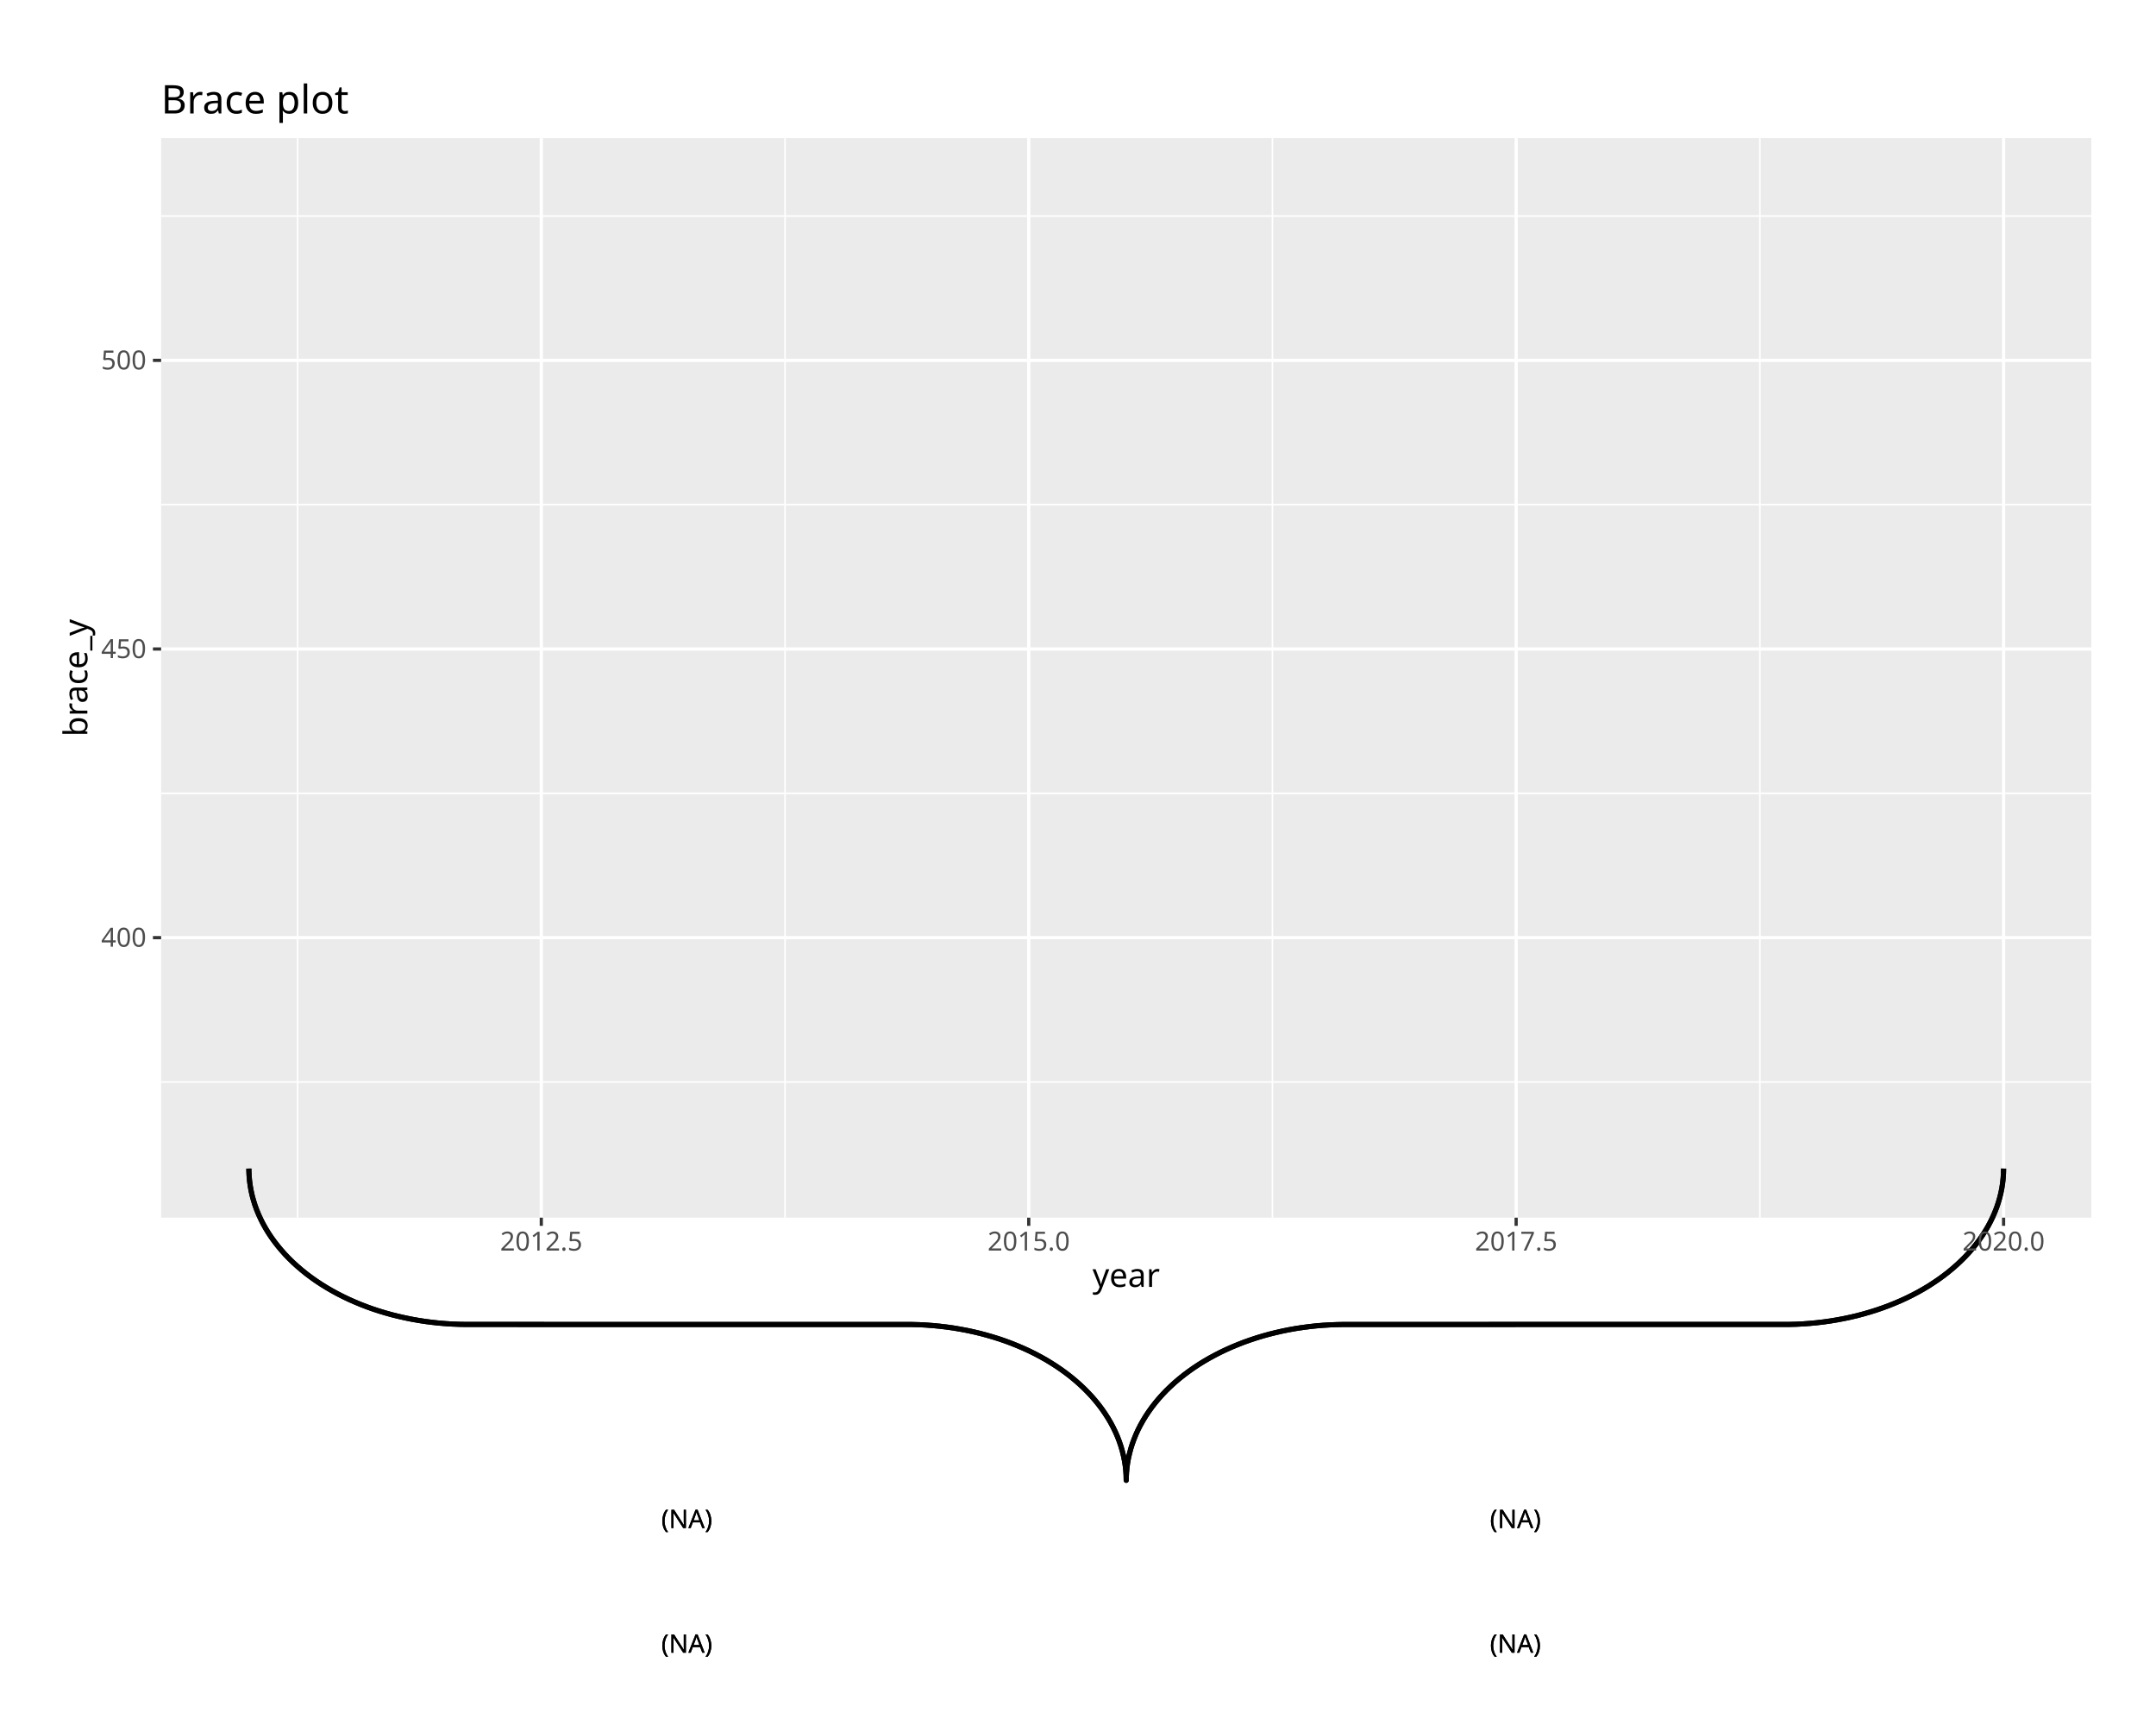
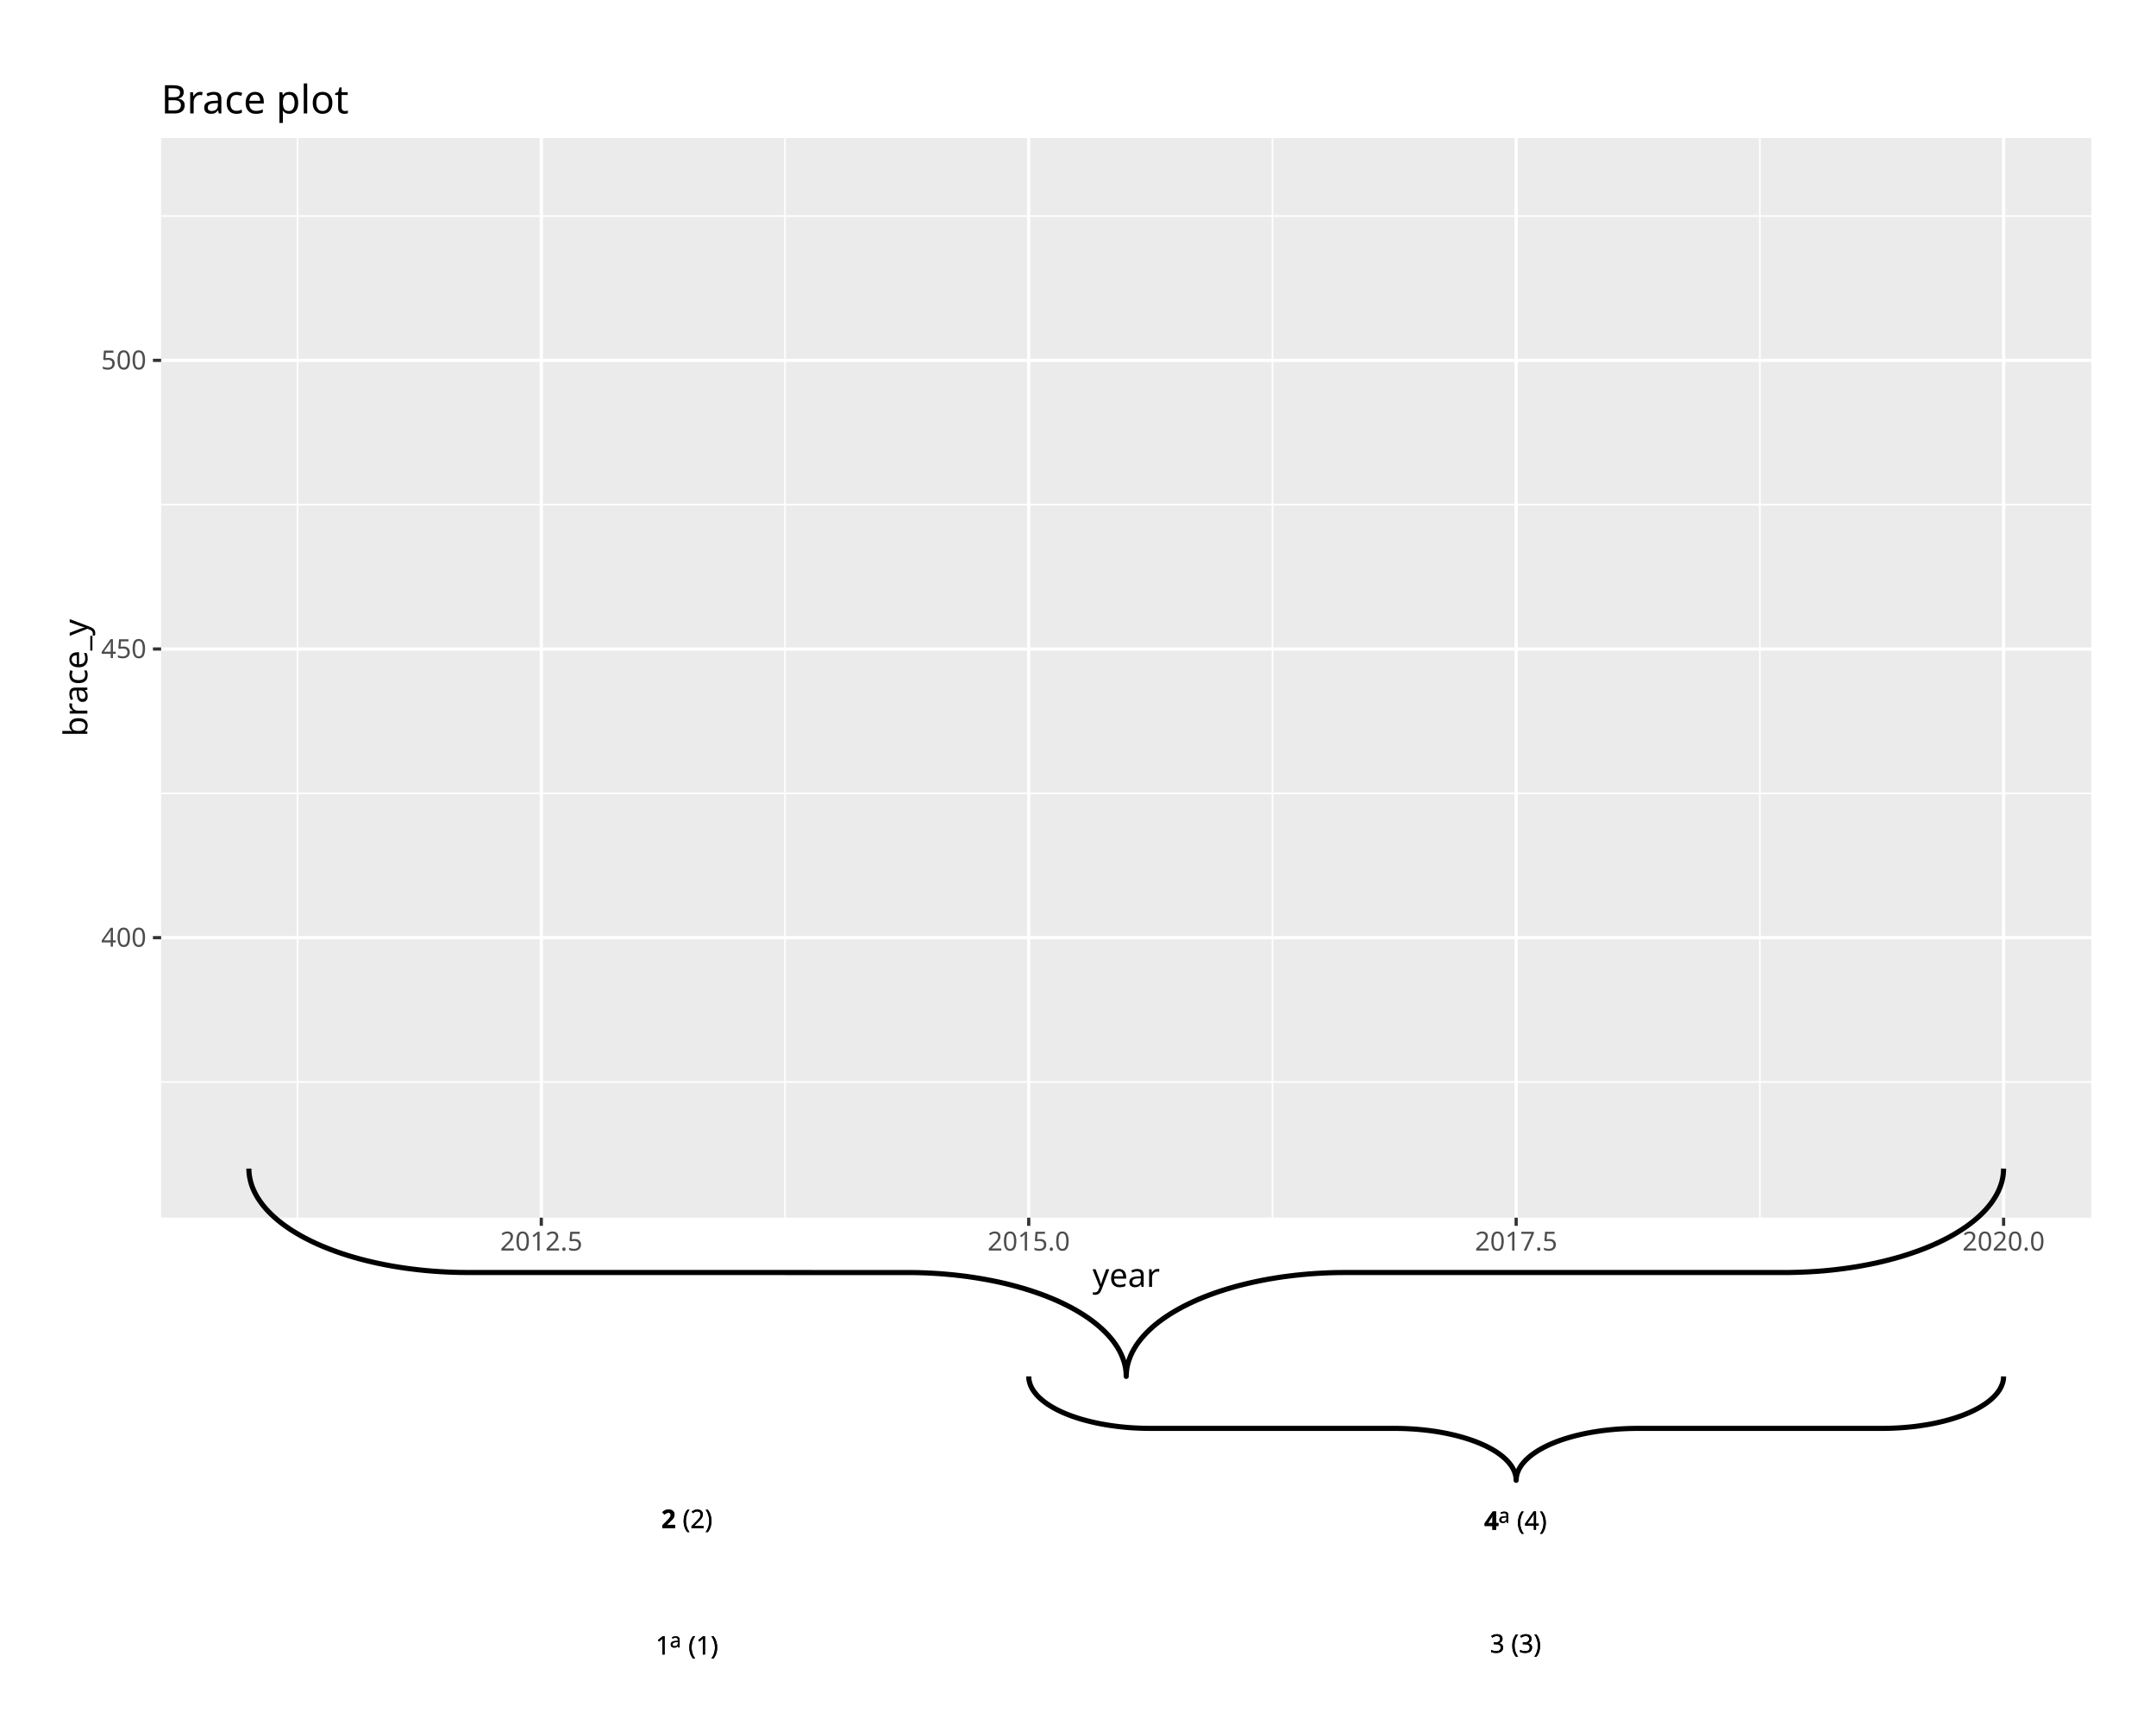
<svg xmlns="http://www.w3.org/2000/svg" class="svglite" data-engine-version="2.0" width="720.00pt" height="576.00pt" viewBox="0 0 720.00 576.00">
  <defs>
    <style type="text/css">
    .svglite line, .svglite polyline, .svglite polygon, .svglite path, .svglite rect, .svglite circle {
      fill: none;
      stroke: #000000;
      stroke-linecap: round;
      stroke-linejoin: round;
      stroke-miterlimit: 10.00;
    }
  </style>
  </defs>
  <rect width="100%" height="100%" style="stroke: none; fill: #FFFFFF;" />
  <defs>
    <clipPath id="cpMC4wMHw3MjAuMDB8MC4wMHw1NzYuMDA=">
      <rect x="0.00" y="0.00" width="720.00" height="576.00" />
    </clipPath>
  </defs>
  <g clip-path="url(#cpMC4wMHw3MjAuMDB8MC4wMHw1NzYuMDA=)">
    <rect x="0.00" y="0.00" width="720.00" height="576.00" style="stroke-width: 1.07; stroke: #FFFFFF; fill: #FFFFFF;" />
    <rect x="53.81" y="46.10" width="644.59" height="360.49" style="stroke-width: 1.07; stroke: none; fill: #EBEBEB;" />
    <polyline points="53.81,361.29 698.40,361.29 " style="stroke-width: 0.53; stroke: #FFFFFF; stroke-linecap: butt;" />
    <polyline points="53.81,264.90 698.40,264.90 " style="stroke-width: 0.53; stroke: #FFFFFF; stroke-linecap: butt;" />
    <polyline points="53.81,168.52 698.40,168.52 " style="stroke-width: 0.53; stroke: #FFFFFF; stroke-linecap: butt;" />
    <polyline points="53.81,72.13 698.40,72.13 " style="stroke-width: 0.53; stroke: #FFFFFF; stroke-linecap: butt;" />
    <polyline points="99.39,406.59 99.39,46.10 " style="stroke-width: 0.53; stroke: #FFFFFF; stroke-linecap: butt;" />
    <polyline points="262.16,406.59 262.16,46.10 " style="stroke-width: 0.53; stroke: #FFFFFF; stroke-linecap: butt;" />
    <polyline points="424.94,406.59 424.94,46.10 " style="stroke-width: 0.53; stroke: #FFFFFF; stroke-linecap: butt;" />
    <polyline points="587.71,406.59 587.71,46.10 " style="stroke-width: 0.53; stroke: #FFFFFF; stroke-linecap: butt;" />
    <polyline points="53.81,313.10 698.40,313.10 " style="stroke-width: 1.07; stroke: #FFFFFF; stroke-linecap: butt;" />
    <polyline points="53.81,216.71 698.40,216.71 " style="stroke-width: 1.07; stroke: #FFFFFF; stroke-linecap: butt;" />
    <polyline points="53.81,120.32 698.40,120.32 " style="stroke-width: 1.07; stroke: #FFFFFF; stroke-linecap: butt;" />
    <polyline points="180.77,406.59 180.77,46.10 " style="stroke-width: 1.07; stroke: #FFFFFF; stroke-linecap: butt;" />
    <polyline points="343.55,406.59 343.55,46.10 " style="stroke-width: 1.07; stroke: #FFFFFF; stroke-linecap: butt;" />
    <polyline points="506.32,406.59 506.32,46.10 " style="stroke-width: 1.07; stroke: #FFFFFF; stroke-linecap: butt;" />
    <polyline points="669.10,406.59 669.10,46.10 " style="stroke-width: 1.07; stroke: #FFFFFF; stroke-linecap: butt;" />
-     <polyline points="83.11,390.21 83.12,391.03 83.19,392.67 83.34,394.31 83.56,395.95 83.85,397.58 84.21,399.20 84.65,400.81 85.15,402.42 85.73,404.01 86.38,405.59 87.10,407.15 87.88,408.69 88.74,410.22 89.66,411.73 90.65,413.21 91.71,414.67 92.83,416.11 94.01,417.52 95.25,418.91 96.56,420.27 97.92,421.59 99.35,422.89 100.83,424.15 102.36,425.38 103.95,426.57 105.59,427.73 107.29,428.85 109.03,429.93 110.82,430.97 112.65,431.97 114.53,432.93 116.45,433.85 118.41,434.72 120.40,435.55 122.44,436.34 124.50,437.08 126.60,437.77 128.73,438.41 130.88,439.01 133.06,439.55 135.27,440.05 137.49,440.50 139.74,440.90 142.00,441.25 144.27,441.54 146.56,441.79 148.85,441.98 151.16,442.12 153.47,442.21 155.78,442.25 304.59,442.27 306.90,442.33 309.21,442.45 311.51,442.62 313.80,442.84 316.08,443.11 318.35,443.43 320.60,443.81 322.84,444.23 325.05,444.70 327.24,445.22 329.41,445.80 331.55,446.42 333.67,447.08 335.75,447.80 337.80,448.56 339.81,449.37 341.79,450.22 343.73,451.11 345.63,452.05 347.48,453.03 349.30,454.05 351.06,455.12 352.78,456.22 354.45,457.36 356.06,458.53 357.62,459.74 359.13,460.99 360.58,462.27 361.98,463.58 363.31,464.92 364.59,466.29 365.80,467.69 366.95,469.11 368.04,470.56 369.06,472.04 370.02,473.54 370.91,475.05 371.73,476.59 372.48,478.14 373.17,479.71 373.78,481.30 374.32,482.89 374.79,484.50 375.19,486.12 375.52,487.75 375.78,489.38 375.96,491.02 376.07,492.66 376.10,494.30 376.10,494.30 376.11,493.48 376.19,491.84 376.33,490.20 376.55,488.56 376.84,486.93 377.21,485.31 377.64,483.70 378.15,482.09 378.73,480.50 379.37,478.93 380.09,477.36 380.88,475.82 381.74,474.29 382.66,472.78 383.65,471.30 384.70,469.84 385.82,468.40 387.00,466.99 388.25,465.60 389.55,464.24 390.92,462.92 392.34,461.62 393.82,460.36 395.36,459.13 396.95,457.94 398.59,456.78 400.28,455.66 402.02,454.58 403.81,453.54 405.65,452.54 407.52,451.58 409.44,450.66 411.40,449.79 413.40,448.96 415.43,448.17 417.50,447.44 419.60,446.74 421.72,446.10 423.88,445.50 426.06,444.96 428.26,444.46 430.49,444.01 432.73,443.61 434.99,443.27 437.27,442.97 439.55,442.72 441.85,442.53 444.15,442.39 446.46,442.30 448.78,442.26 597.59,442.24 599.90,442.18 602.20,442.06 604.50,441.89 606.80,441.67 609.08,441.40 611.34,441.08 613.60,440.70 615.83,440.28 618.05,439.81 620.24,439.29 622.41,438.71 624.55,438.09 626.66,437.43 628.74,436.71 630.79,435.95 632.81,435.14 634.79,434.29 636.73,433.40 638.62,432.46 640.48,431.48 642.29,430.46 644.06,429.40 645.77,428.29 647.44,427.16 649.06,425.98 650.62,424.77 652.13,423.52 653.58,422.24 654.97,420.93 656.31,419.59 657.59,418.22 658.80,416.82 659.95,415.40 661.04,413.95 662.06,412.47 663.02,410.98 663.91,409.46 664.73,407.92 665.48,406.37 666.16,404.80 666.78,403.21 667.32,401.62 667.79,400.01 668.19,398.39 668.52,396.76 668.77,395.13 668.95,393.49 669.06,391.85 669.10,390.21 669.10,390.21 " style="stroke-width: 1.71; stroke-linecap: butt;" />
-     <polyline points="83.11,390.21 83.12,391.03 83.19,392.67 83.34,394.31 83.56,395.95 83.85,397.58 84.21,399.20 84.65,400.81 85.15,402.42 85.73,404.01 86.38,405.59 87.10,407.15 87.88,408.69 88.74,410.22 89.66,411.73 90.65,413.21 91.71,414.67 92.83,416.11 94.01,417.52 95.25,418.91 96.56,420.27 97.92,421.59 99.35,422.89 100.83,424.15 102.36,425.38 103.95,426.57 105.59,427.73 107.29,428.85 109.03,429.93 110.82,430.97 112.65,431.97 114.53,432.93 116.45,433.85 118.41,434.72 120.40,435.55 122.44,436.34 124.50,437.08 126.60,437.77 128.73,438.41 130.88,439.01 133.06,439.55 135.27,440.05 137.49,440.50 139.74,440.90 142.00,441.25 144.27,441.54 146.56,441.79 148.85,441.98 151.16,442.12 153.47,442.21 155.78,442.25 304.59,442.27 306.90,442.33 309.21,442.45 311.51,442.62 313.80,442.84 316.08,443.11 318.35,443.43 320.60,443.81 322.84,444.23 325.05,444.70 327.24,445.22 329.41,445.80 331.55,446.42 333.67,447.08 335.75,447.80 337.80,448.56 339.81,449.37 341.79,450.22 343.73,451.11 345.63,452.05 347.48,453.03 349.30,454.05 351.06,455.12 352.78,456.22 354.45,457.36 356.06,458.53 357.62,459.74 359.13,460.99 360.58,462.27 361.98,463.58 363.31,464.92 364.59,466.29 365.80,467.69 366.95,469.11 368.04,470.56 369.06,472.04 370.02,473.54 370.91,475.05 371.73,476.59 372.48,478.14 373.17,479.71 373.78,481.30 374.32,482.89 374.79,484.50 375.19,486.12 375.52,487.75 375.78,489.38 375.96,491.02 376.07,492.66 376.10,494.30 376.10,494.30 376.11,493.48 376.19,491.84 376.33,490.20 376.55,488.56 376.84,486.93 377.21,485.31 377.64,483.70 378.15,482.09 378.73,480.50 379.37,478.93 380.09,477.36 380.88,475.82 381.74,474.29 382.66,472.78 383.65,471.30 384.70,469.84 385.82,468.40 387.00,466.99 388.25,465.60 389.55,464.24 390.92,462.92 392.34,461.62 393.82,460.36 395.36,459.13 396.95,457.94 398.59,456.78 400.28,455.66 402.02,454.58 403.81,453.54 405.65,452.54 407.52,451.58 409.44,450.66 411.40,449.79 413.40,448.96 415.43,448.17 417.50,447.44 419.60,446.74 421.72,446.10 423.88,445.50 426.06,444.96 428.26,444.46 430.49,444.01 432.73,443.61 434.99,443.27 437.27,442.97 439.55,442.72 441.85,442.53 444.15,442.39 446.46,442.30 448.78,442.26 597.59,442.24 599.90,442.18 602.20,442.06 604.50,441.89 606.80,441.67 609.08,441.40 611.34,441.08 613.60,440.70 615.83,440.28 618.05,439.81 620.24,439.29 622.41,438.71 624.55,438.09 626.66,437.43 628.74,436.71 630.79,435.95 632.81,435.14 634.79,434.29 636.73,433.40 638.62,432.46 640.48,431.48 642.29,430.46 644.06,429.40 645.77,428.29 647.44,427.16 649.06,425.98 650.62,424.77 652.13,423.52 653.58,422.24 654.97,420.93 656.31,419.59 657.59,418.22 658.80,416.82 659.95,415.40 661.04,413.95 662.06,412.47 663.02,410.98 663.91,409.46 664.73,407.92 665.48,406.37 666.16,404.80 666.78,403.21 667.32,401.62 667.79,400.01 668.19,398.39 668.52,396.76 668.77,395.13 668.95,393.49 669.06,391.85 669.10,390.21 669.10,390.21 " style="stroke-width: 1.71; stroke-linecap: butt;" />
-     <text x="220.83" y="551.87" style="font-size: 8.54px; font-family: sans;" textLength="17.55px" lengthAdjust="spacingAndGlyphs">(NA)</text>
-     <text x="220.83" y="510.24" style="font-size: 8.54px; font-family: sans;" textLength="17.55px" lengthAdjust="spacingAndGlyphs">(NA)</text>
-     <text x="497.55" y="551.87" style="font-size: 8.54px; font-family: sans;" textLength="17.55px" lengthAdjust="spacingAndGlyphs">(NA)</text>
-     <text x="497.55" y="510.24" style="font-size: 8.54px; font-family: sans;" textLength="17.55px" lengthAdjust="spacingAndGlyphs">(NA)</text>
-     <text x="220.83" y="551.87" style="font-size: 8.54px; font-family: sans;" textLength="17.55px" lengthAdjust="spacingAndGlyphs">(NA)</text>
-     <text x="220.83" y="510.24" style="font-size: 8.54px; font-family: sans;" textLength="17.55px" lengthAdjust="spacingAndGlyphs">(NA)</text>
-     <text x="497.55" y="551.87" style="font-size: 8.54px; font-family: sans;" textLength="17.55px" lengthAdjust="spacingAndGlyphs">(NA)</text>
-     <text x="497.55" y="510.24" style="font-size: 8.54px; font-family: sans;" textLength="17.55px" lengthAdjust="spacingAndGlyphs">(NA)</text>
+     <polyline points="83.11,390.21 83.12,390.75 83.19,391.85 83.34,392.94 83.56,394.03 83.85,395.12 84.21,396.20 84.65,397.28 85.15,398.35 85.73,399.41 86.38,400.46 87.10,401.50 87.88,402.53 88.74,403.55 89.66,404.55 90.65,405.54 91.71,406.52 92.83,407.48 94.01,408.42 95.25,409.34 96.56,410.25 97.92,411.13 99.35,411.99 100.83,412.84 102.36,413.65 103.95,414.45 105.59,415.22 107.29,415.97 109.03,416.69 110.82,417.38 112.65,418.05 114.53,418.69 116.45,419.30 118.41,419.88 120.40,420.44 122.44,420.96 124.50,421.45 126.60,421.91 128.73,422.34 130.88,422.74 133.06,423.10 135.27,423.44 137.49,423.73 139.74,424.00 142.00,424.23 144.27,424.43 146.56,424.59 148.85,424.72 151.16,424.82 153.47,424.88 155.78,424.90 304.59,424.92 306.90,424.96 309.21,425.04 311.51,425.15 313.80,425.29 316.08,425.48 318.35,425.69 320.60,425.94 322.84,426.22 325.05,426.54 327.24,426.89 329.41,427.27 331.55,427.68 333.67,428.12 335.75,428.60 337.80,429.11 339.81,429.65 341.79,430.21 343.73,430.81 345.63,431.44 347.48,432.09 349.30,432.77 351.06,433.48 352.78,434.21 354.45,434.97 356.06,435.76 357.62,436.56 359.13,437.39 360.58,438.25 361.98,439.12 363.31,440.01 364.59,440.93 365.80,441.86 366.95,442.81 368.04,443.78 369.06,444.76 370.02,445.76 370.91,446.77 371.73,447.79 372.48,448.83 373.17,449.88 373.78,450.93 374.32,452.00 374.79,453.07 375.19,454.15 375.52,455.23 375.78,456.32 375.96,457.42 376.07,458.51 376.10,459.60 376.10,459.60 376.11,459.06 376.19,457.96 376.33,456.87 376.55,455.78 376.84,454.69 377.21,453.61 377.64,452.53 378.15,451.46 378.73,450.40 379.37,449.35 380.09,448.31 380.88,447.28 381.74,446.26 382.66,445.26 383.65,444.27 384.70,443.29 385.82,442.33 387.00,441.39 388.25,440.47 389.55,439.57 390.92,438.68 392.34,437.82 393.82,436.98 395.36,436.16 396.95,435.36 398.59,434.59 400.28,433.84 402.02,433.12 403.81,432.43 405.65,431.76 407.52,431.12 409.44,430.51 411.40,429.93 413.40,429.37 415.43,428.85 417.50,428.36 419.60,427.90 421.72,427.47 423.88,427.07 426.06,426.71 428.26,426.37 430.49,426.08 432.73,425.81 434.99,425.58 437.27,425.38 439.55,425.22 441.85,425.09 444.15,424.99 446.46,424.93 448.78,424.91 597.59,424.90 599.90,424.85 602.20,424.77 604.50,424.66 606.80,424.52 609.08,424.34 611.34,424.12 613.60,423.87 615.83,423.59 618.05,423.27 620.24,422.93 622.41,422.54 624.55,422.13 626.66,421.69 628.74,421.21 630.79,420.70 632.81,420.16 634.79,419.60 636.73,419.00 638.62,418.37 640.48,417.72 642.29,417.04 644.06,416.33 645.77,415.60 647.44,414.84 649.06,414.06 650.62,413.25 652.13,412.42 653.58,411.56 654.97,410.69 656.31,409.80 657.59,408.88 658.80,407.95 659.95,407.00 661.04,406.03 662.06,405.05 663.02,404.05 663.91,403.04 664.73,402.02 665.48,400.98 666.16,399.93 666.78,398.88 667.32,397.81 667.79,396.74 668.19,395.66 668.52,394.58 668.77,393.49 668.95,392.40 669.06,391.30 669.10,390.21 669.10,390.21 " style="stroke-width: 1.71; stroke-linecap: butt;" />
+     <polyline points="343.55,459.60 343.55,459.88 343.59,460.43 343.68,460.97 343.80,461.52 343.96,462.06 344.16,462.60 344.40,463.14 344.68,463.68 345.01,464.21 345.37,464.73 345.77,465.25 346.20,465.77 346.68,466.28 347.19,466.78 347.74,467.27 348.33,467.76 348.95,468.24 349.60,468.71 350.30,469.17 351.02,469.62 351.78,470.07 352.57,470.50 353.39,470.92 354.25,471.33 355.13,471.73 356.04,472.11 356.98,472.49 357.95,472.85 358.94,473.19 359.96,473.53 361.00,473.85 362.07,474.15 363.16,474.44 364.27,474.72 365.40,474.98 366.55,475.23 367.71,475.46 368.89,475.67 370.09,475.87 371.30,476.05 372.53,476.22 373.76,476.37 375.01,476.50 376.26,476.62 377.53,476.72 378.80,476.80 380.07,476.86 381.35,476.91 382.64,476.94 383.92,476.95 466.59,476.96 467.88,476.98 469.16,477.02 470.44,477.08 471.71,477.15 472.98,477.24 474.24,477.35 475.49,477.47 476.73,477.61 477.96,477.77 479.18,477.94 480.38,478.13 481.57,478.34 482.75,478.56 483.90,478.80 485.04,479.06 486.16,479.32 487.26,479.61 488.34,479.91 489.39,480.22 490.43,480.55 491.43,480.89 492.41,481.24 493.37,481.61 494.29,481.99 495.19,482.38 496.06,482.78 496.90,483.20 497.70,483.63 498.48,484.06 499.22,484.51 499.93,484.97 500.60,485.43 501.24,485.91 501.85,486.39 502.41,486.88 502.94,487.38 503.44,487.89 503.90,488.40 504.31,488.92 504.69,489.44 505.03,489.97 505.33,490.50 505.60,491.04 505.82,491.58 506.00,492.12 506.14,492.66 506.24,493.21 506.30,493.76 506.32,494.30 506.32,494.30 506.33,494.03 506.37,493.48 506.45,492.94 506.57,492.39 506.73,491.85 506.94,491.31 507.18,490.77 507.46,490.23 507.78,489.70 508.14,489.18 508.54,488.66 508.98,488.14 509.45,487.63 509.97,487.13 510.52,486.64 511.10,486.15 511.72,485.67 512.38,485.20 513.07,484.74 513.80,484.28 514.56,483.84 515.35,483.41 516.17,482.99 517.02,482.58 517.91,482.18 518.82,481.80 519.76,481.42 520.72,481.06 521.72,480.72 522.74,480.38 523.78,480.06 524.85,479.76 525.93,479.46 527.04,479.19 528.17,478.93 529.32,478.68 530.49,478.45 531.67,478.24 532.87,478.04 534.08,477.86 535.30,477.69 536.54,477.54 537.78,477.41 539.04,477.29 540.30,477.19 541.57,477.11 542.85,477.05 544.13,477.00 545.41,476.97 546.70,476.96 629.37,476.95 630.65,476.93 631.94,476.89 633.21,476.83 634.49,476.76 635.75,476.67 637.01,476.56 638.27,476.44 639.51,476.30 640.74,476.14 641.96,475.96 643.16,475.77 644.35,475.57 645.52,475.35 646.68,475.11 647.82,474.85 648.94,474.58 650.04,474.30 651.11,474.00 652.17,473.69 653.20,473.36 654.21,473.02 655.19,472.67 656.14,472.30 657.07,471.92 657.97,471.53 658.83,471.13 659.67,470.71 660.48,470.28 661.25,469.85 661.99,469.40 662.70,468.94 663.38,468.48 664.02,468.00 664.62,467.52 665.19,467.03 665.72,466.53 666.21,466.02 666.67,465.51 667.09,464.99 667.47,464.47 667.81,463.94 668.11,463.41 668.37,462.87 668.59,462.33 668.78,461.79 668.92,461.25 669.02,460.70 669.08,460.15 669.10,459.60 669.10,459.60 " style="stroke-width: 1.71; stroke-linecap: butt;" />
+     <text x="218.93" y="552.46" style="font-size: 8.54px; font-family: sans;" textLength="4.75px" lengthAdjust="spacingAndGlyphs">1</text>
+     <text x="223.68" y="550.11" style="font-size: 6.83px; font-family: sans;" textLength="3.80px" lengthAdjust="spacingAndGlyphs">a</text>
+     <text x="229.85" y="552.46" style="font-size: 8.54px; font-family: sans;" textLength="10.43px" lengthAdjust="spacingAndGlyphs">(1)</text>
+     <text x="220.83" y="510.24" style="font-size: 8.54px; font-weight: bold; font-family: sans;" textLength="4.75px" lengthAdjust="spacingAndGlyphs">2</text>
+     <text x="227.95" y="510.24" style="font-size: 8.54px; font-family: sans;" textLength="10.43px" lengthAdjust="spacingAndGlyphs">(2)</text>
+     <text x="497.55" y="551.87" style="font-size: 8.54px; font-family: sans;" textLength="4.75px" lengthAdjust="spacingAndGlyphs">3</text>
+     <text x="504.67" y="551.87" style="font-size: 8.54px; font-family: sans;" textLength="10.43px" lengthAdjust="spacingAndGlyphs">(3)</text>
+     <text x="495.65" y="510.82" style="font-size: 8.54px; font-weight: bold; font-family: sans;" textLength="4.75px" lengthAdjust="spacingAndGlyphs">4</text>
+     <text x="500.40" y="508.47" style="font-size: 6.83px; font-family: sans;" textLength="3.80px" lengthAdjust="spacingAndGlyphs">a</text>
+     <text x="506.57" y="510.82" style="font-size: 8.54px; font-family: sans;" textLength="10.43px" lengthAdjust="spacingAndGlyphs">(4)</text>
+     <text x="218.93" y="552.46" style="font-size: 8.54px; font-family: sans;" textLength="4.75px" lengthAdjust="spacingAndGlyphs">1</text>
+     <text x="223.68" y="550.11" style="font-size: 6.83px; font-family: sans;" textLength="3.80px" lengthAdjust="spacingAndGlyphs">a</text>
+     <text x="229.85" y="552.46" style="font-size: 8.54px; font-family: sans;" textLength="10.43px" lengthAdjust="spacingAndGlyphs">(1)</text>
+     <text x="220.83" y="510.24" style="font-size: 8.54px; font-weight: bold; font-family: sans;" textLength="4.75px" lengthAdjust="spacingAndGlyphs">2</text>
+     <text x="227.95" y="510.24" style="font-size: 8.54px; font-family: sans;" textLength="10.43px" lengthAdjust="spacingAndGlyphs">(2)</text>
+     <text x="497.55" y="551.87" style="font-size: 8.54px; font-family: sans;" textLength="4.75px" lengthAdjust="spacingAndGlyphs">3</text>
+     <text x="504.67" y="551.87" style="font-size: 8.54px; font-family: sans;" textLength="10.43px" lengthAdjust="spacingAndGlyphs">(3)</text>
+     <text x="495.65" y="510.82" style="font-size: 8.54px; font-weight: bold; font-family: sans;" textLength="4.75px" lengthAdjust="spacingAndGlyphs">4</text>
+     <text x="500.40" y="508.47" style="font-size: 6.83px; font-family: sans;" textLength="3.80px" lengthAdjust="spacingAndGlyphs">a</text>
+     <text x="506.57" y="510.82" style="font-size: 8.54px; font-family: sans;" textLength="10.43px" lengthAdjust="spacingAndGlyphs">(4)</text>
    <text x="48.88" y="316.12" text-anchor="end" style="font-size: 8.80px; fill: #4D4D4D; font-family: sans;" textLength="14.68px" lengthAdjust="spacingAndGlyphs">400</text>
    <text x="48.88" y="219.74" text-anchor="end" style="font-size: 8.80px; fill: #4D4D4D; font-family: sans;" textLength="14.68px" lengthAdjust="spacingAndGlyphs">450</text>
    <text x="48.88" y="123.35" text-anchor="end" style="font-size: 8.80px; fill: #4D4D4D; font-family: sans;" textLength="14.68px" lengthAdjust="spacingAndGlyphs">500</text>
    <polyline points="51.07,313.10 53.81,313.10 " style="stroke-width: 1.07; stroke: #333333; stroke-linecap: butt;" />
    <polyline points="51.07,216.71 53.81,216.71 " style="stroke-width: 1.07; stroke: #333333; stroke-linecap: butt;" />
    <polyline points="51.07,120.32 53.81,120.32 " style="stroke-width: 1.07; stroke: #333333; stroke-linecap: butt;" />
    <polyline points="180.77,409.33 180.77,406.59 " style="stroke-width: 1.07; stroke: #333333; stroke-linecap: butt;" />
    <polyline points="343.55,409.33 343.55,406.59 " style="stroke-width: 1.07; stroke: #333333; stroke-linecap: butt;" />
    <polyline points="506.32,409.33 506.32,406.59 " style="stroke-width: 1.07; stroke: #333333; stroke-linecap: butt;" />
    <polyline points="669.10,409.33 669.10,406.59 " style="stroke-width: 1.07; stroke: #333333; stroke-linecap: butt;" />
    <text x="180.77" y="417.58" text-anchor="middle" style="font-size: 8.80px; fill: #4D4D4D; font-family: sans;" textLength="26.92px" lengthAdjust="spacingAndGlyphs">2012.5</text>
    <text x="343.55" y="417.58" text-anchor="middle" style="font-size: 8.80px; fill: #4D4D4D; font-family: sans;" textLength="26.92px" lengthAdjust="spacingAndGlyphs">2015.0</text>
    <text x="506.32" y="417.58" text-anchor="middle" style="font-size: 8.80px; fill: #4D4D4D; font-family: sans;" textLength="26.92px" lengthAdjust="spacingAndGlyphs">2017.5</text>
    <text x="669.10" y="417.58" text-anchor="middle" style="font-size: 8.80px; fill: #4D4D4D; font-family: sans;" textLength="26.92px" lengthAdjust="spacingAndGlyphs">2020.0</text>
    <text x="376.10" y="429.72" text-anchor="middle" style="font-size: 11.00px; font-family: sans;" textLength="21.40px" lengthAdjust="spacingAndGlyphs">year</text>
    <text transform="translate(29.17,226.35) rotate(-90)" text-anchor="middle" style="font-size: 11.00px; font-family: sans;" textLength="39.14px" lengthAdjust="spacingAndGlyphs">brace_y</text>
    <text x="53.81" y="37.88" style="font-size: 13.20px; font-family: sans;" textLength="59.44px" lengthAdjust="spacingAndGlyphs">Brace plot</text>
  </g>
</svg>
